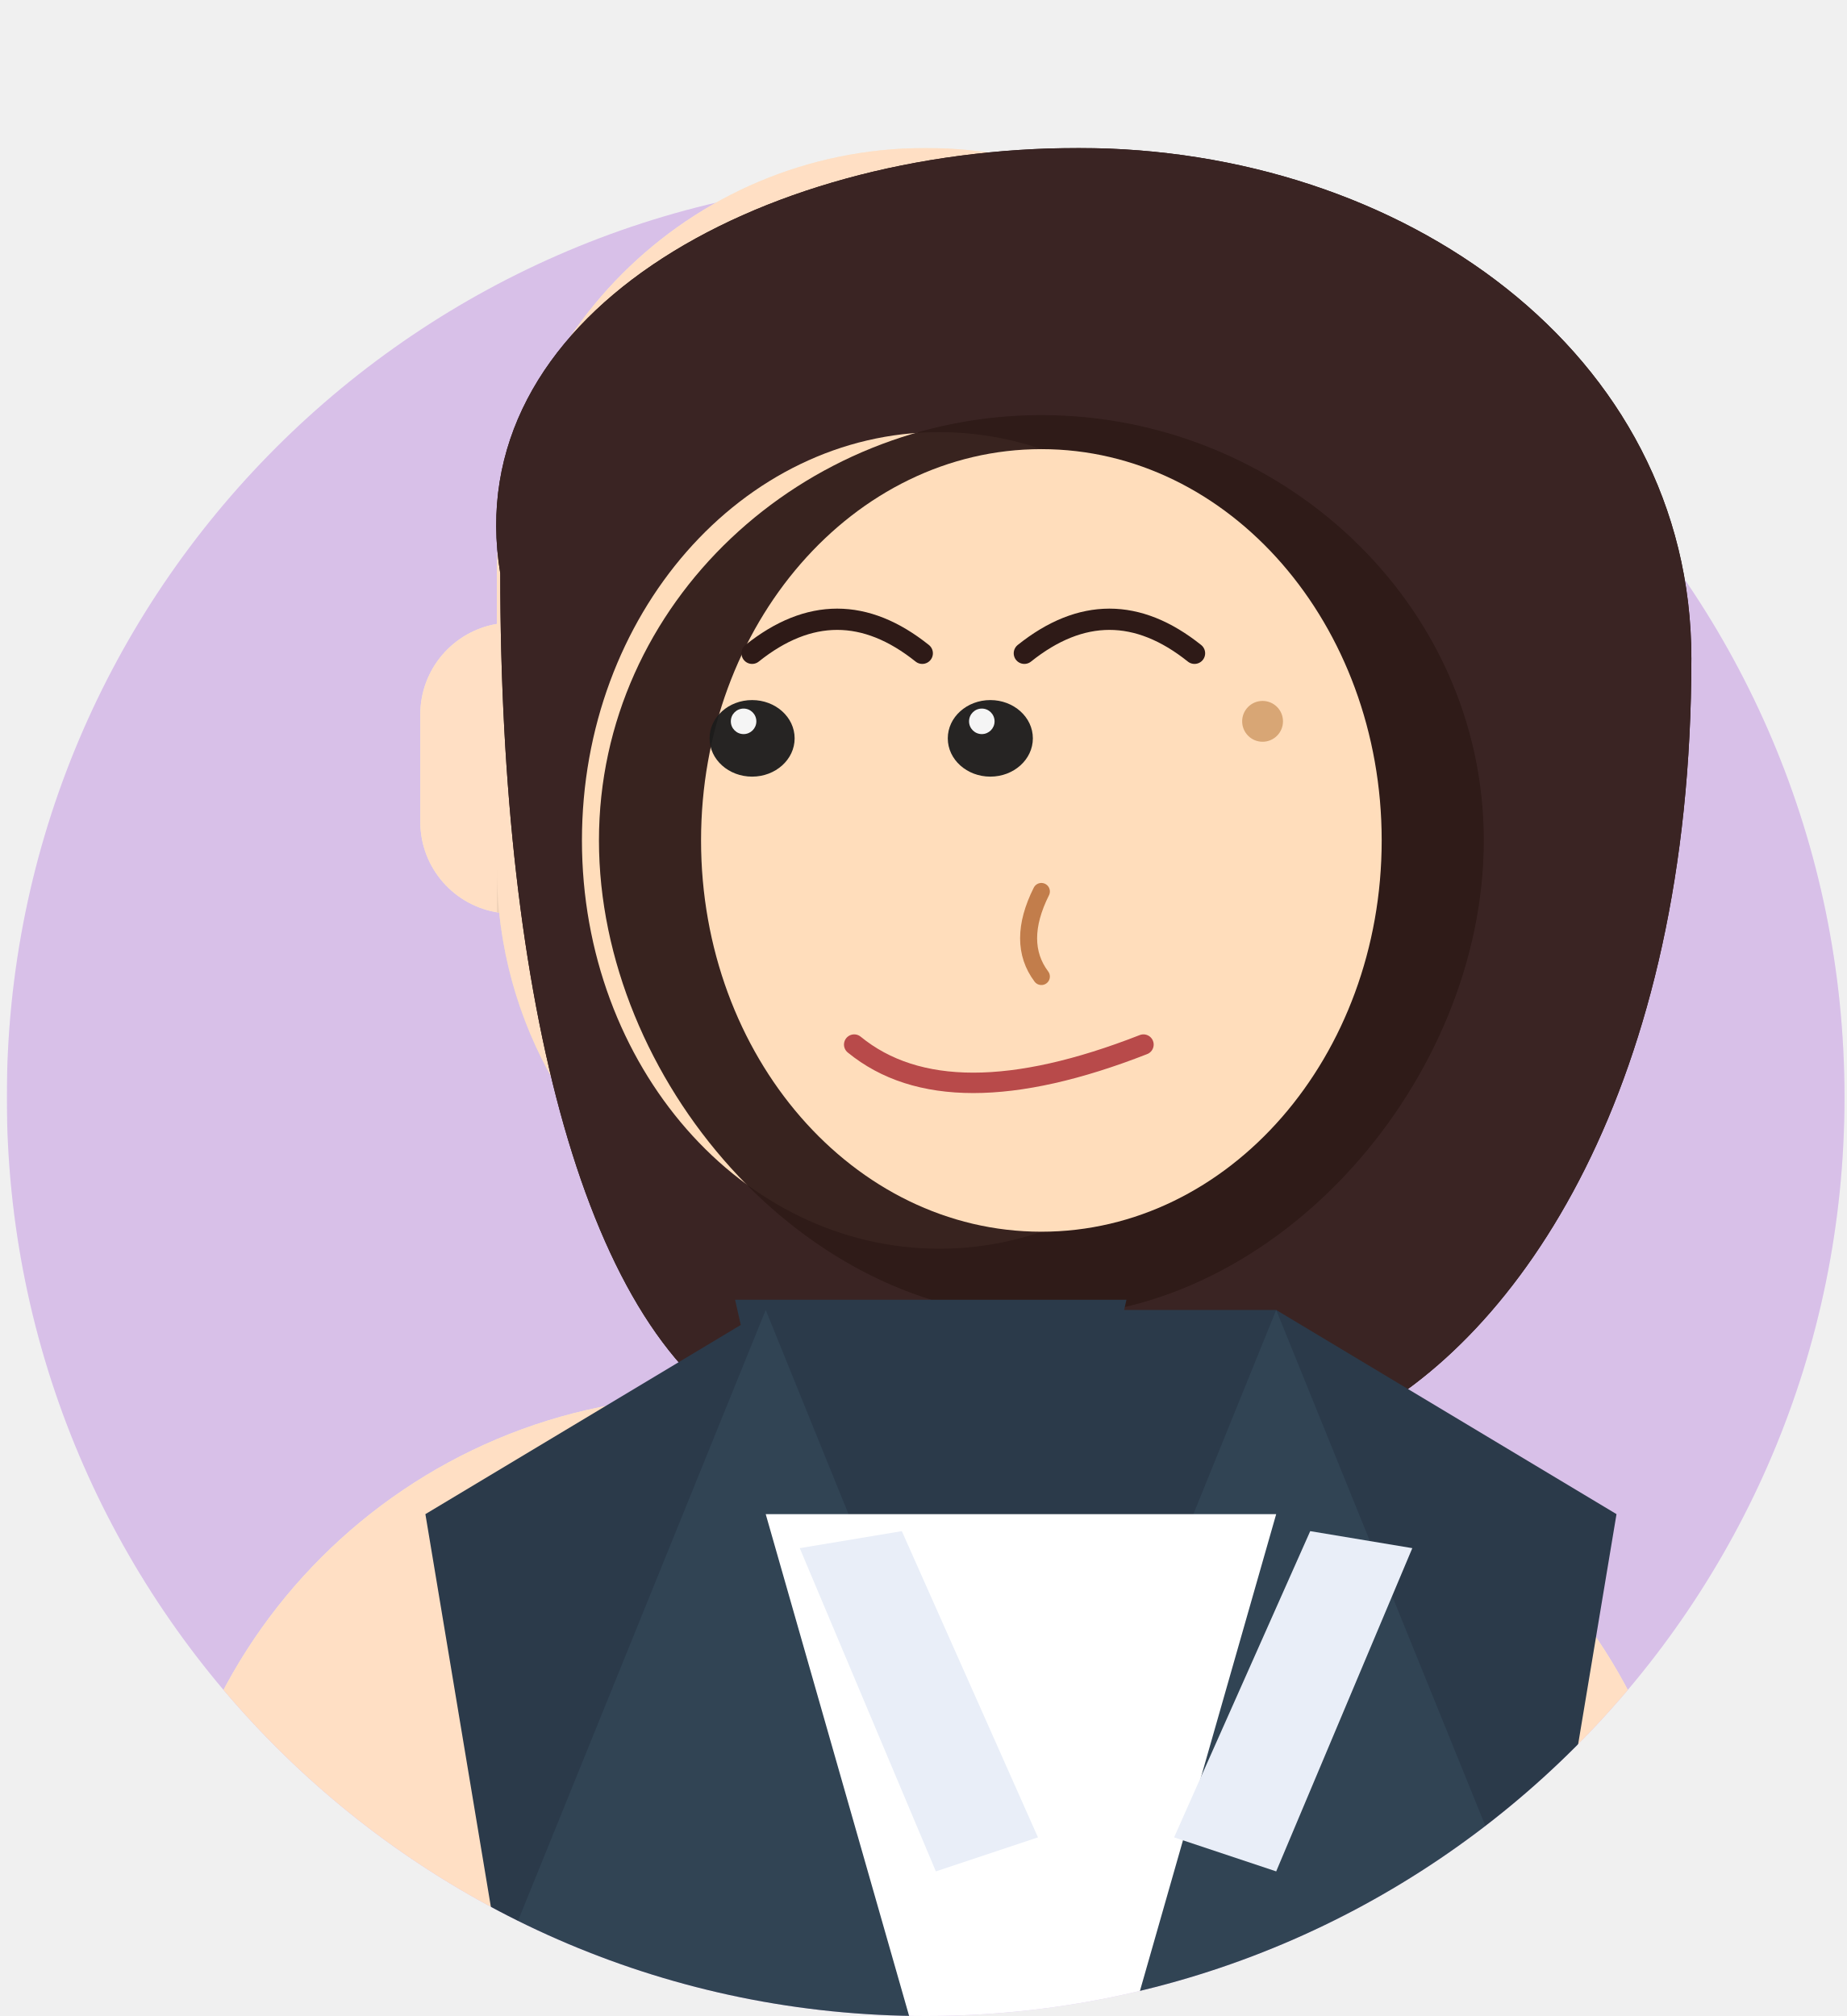
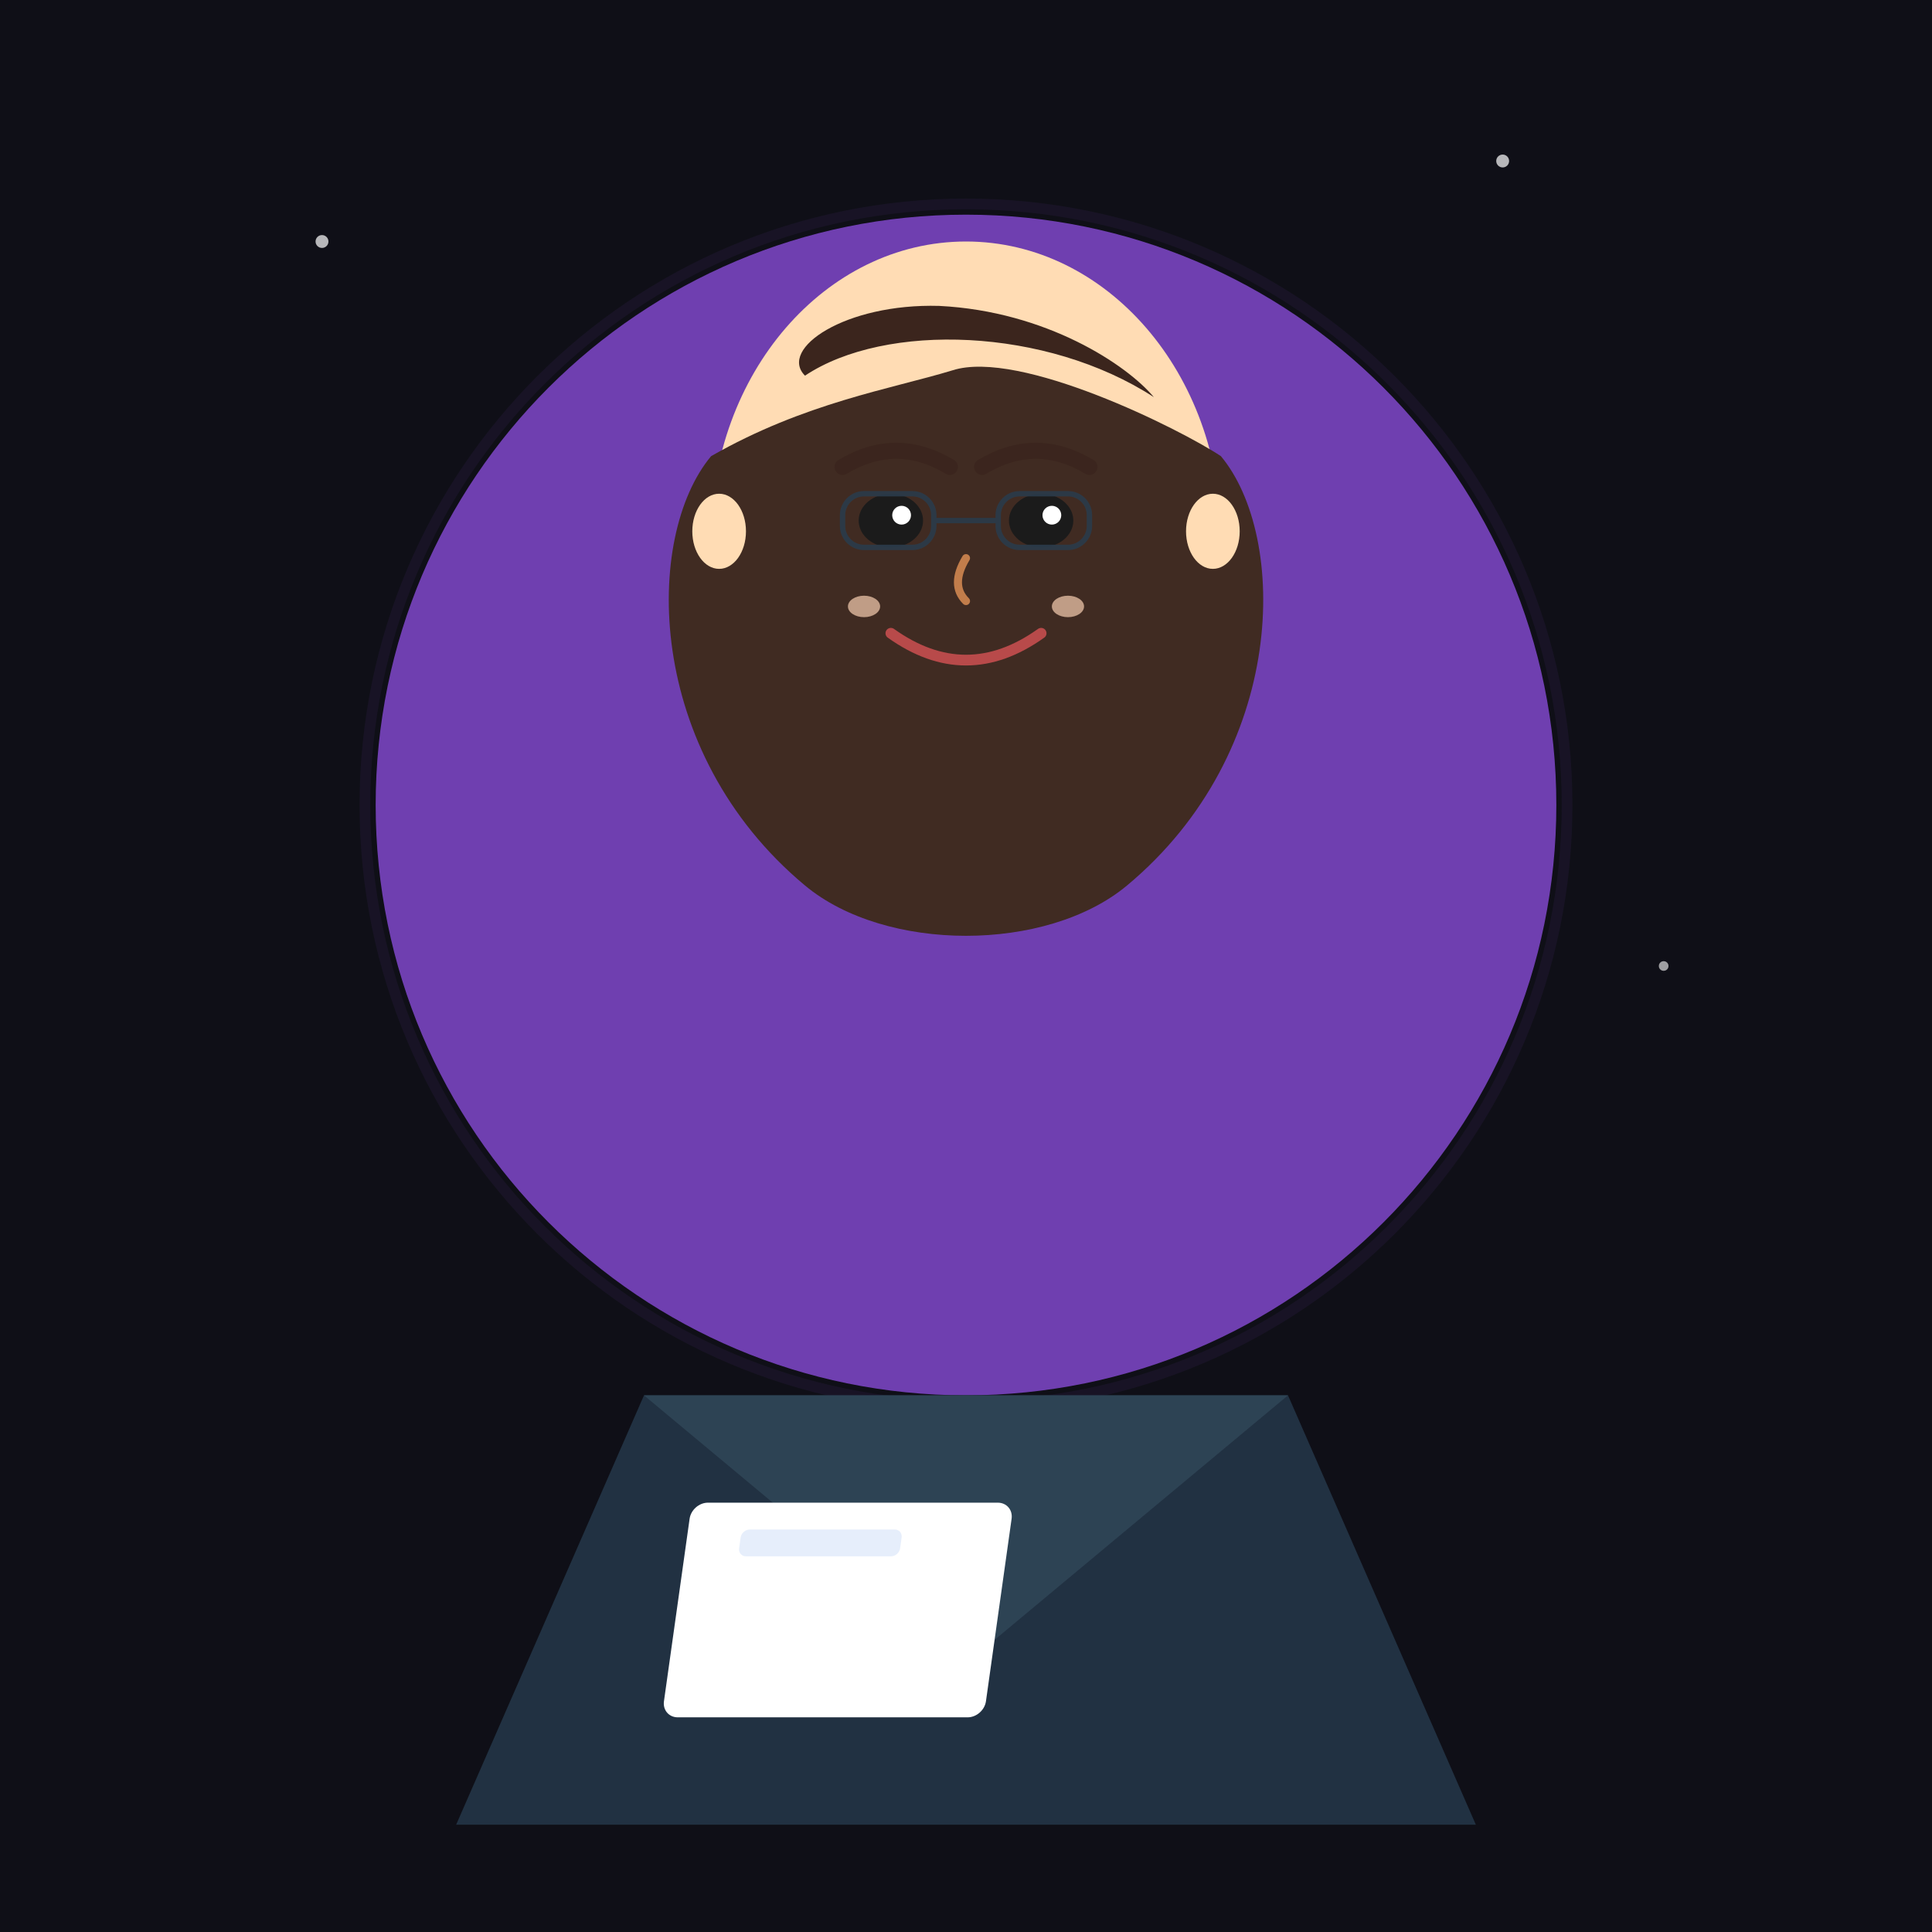
- <svg xmlns="http://www.w3.org/2000/svg" xmlns:xlink="http://www.w3.org/1999/xlink" width="217px" height="237px" viewBox="0 0 217 237" version="1.1" role="img" aria-labelledby="title desc">
-   <defs>
-     <circle id="c" cx="108" cy="108" r="108" />
-     <path id="body-shape" d="M0,144 L0,0 L237.6,0 L237.6,144 L226.8,144 C226.8,203.647 178.447,252 118.8,252 C59.153,252 10.8,203.647 10.8,144 Z" />
-     <path id="torso" d="M90,0 C118,0 140.4,22.5 140.4,50.4 L140.4,55.9 C145.5,56.8 149.4,61.25 149.4,66.6 L149.4,79.2 C149.4,84.65 145.37,89.15 140.12,89.89 C138.26,107.72 127.11,122.78 111.6,130.15 L111.6,146.7 L115.2,146.7 C151,146.7 180,175.71 180,211.5 L180,219.6 L0,219.6 L0,211.5 C0,175.71 29.01,146.7 64.8,146.7 L68.4,146.7 L68.4,130.15 C52.89,122.78 41.74,107.72 39.87,89.89 C34.63,89.15 30.6,84.65 30.6,79.2 L30.6,66.6 C30.6,61.249 34.492,56.806 39.6,55.949 L39.6,50.4 C39.6,22.565 62.165,0 90,0 Z" />
-     <path id="hair-back" d="M40,50 C35,20 70,0 108,0 C146,0 180,24 180,60 C180,110 160,140 140,150 C120,160 90,160 70,150 C50,140 40,100 40,50 Z" />
-   </defs>
-   <g fill="none" fill-rule="evenodd">
-     <g transform="translate(-10,-15)">
-       <g transform="translate(10.8,36)">
-         <mask id="m1" fill="white">
-           <use xlink:href="#c" />
-         </mask>
-         <use xlink:href="#c" fill="#EDE7F6" />
-         <g mask="url(#m1)" fill="#D8C0E8">
-           <rect x="0" y="0" width="216.45" height="216" />
-         </g>
-       </g>
-       <mask id="m2" fill="white">
-         <use xlink:href="#body-shape" />
-       </mask>
-       <g id="Avatar" mask="url(#m2)">
-         <g transform="translate(28.8,32.4)">
-           <mask id="m3" fill="white">
-             <use xlink:href="#torso" />
-           </mask>
-           <use xlink:href="#torso" fill="#F3E9D6" />
-           <g mask="url(#m3)" fill="#FFDFC4">
-             <rect x="-28.8" y="0" width="238.38" height="220.35" />
-           </g>
-           <path d="M39.6,84.6 C39.6,112.435 62.165,135 90,135 C117.835,135 140.4,112.435 140.4,84.6 L140.4,84.6 L140.4,91.8 C140.4,119.635 117.835,142.2 90,142.2 C62.165,142.2 39.6,119.635 39.6,91.8 Z" fill="#000" fill-opacity="0.06" mask="url(#m3)" />
-         </g>
-         <g transform="translate(28.8,32.4)">
-           <mask id="m4" fill="white">
-             <use xlink:href="#hair-back" />
-           </mask>
-           <use xlink:href="#hair-back" fill="#2E1A17" />
-           <g mask="url(#m4)" fill="#3A2423">
-             <rect x="0" y="0" width="220" height="220" />
-           </g>
-         </g>
-         <g transform="translate(68.4,73.8)">
-           <g transform="translate(0,0)">
-             <ellipse cx="52" cy="40" rx="42" ry="48" fill="#FFDDBB" />
-             <path d="M12,40 C12,12 36,-10 64,-10 C92,-10 116,12 116,40 C116,68 92,96 64,96 C36,96 12,68 12,40 Z" fill="#2E1A17" opacity="0.95" />
-             <ellipse cx="64" cy="40" rx="40" ry="46" fill="#FFDDBB" />
-             <g transform="translate(24,22)" fill="#1C1C1C" fill-opacity="0.95">
-               <ellipse cx="6" cy="6" rx="5" ry="4.5" />
-               <ellipse cx="34" cy="6" rx="5" ry="4.5" />
-               <circle cx="5" cy="4" r="1.5" fill="#FFF" />
-               <circle cx="33" cy="4" r="1.5" fill="#FFF" />
-             </g>
-             <path d="M30,18 q10 -8 20 0" stroke="#2E1A17" stroke-width="2.5" stroke-linecap="round" fill="none" />
-             <path d="M62,18 q10 -8 20 0" stroke="#2E1A17" stroke-width="2.5" stroke-linecap="round" fill="none" />
-             <path d="M64,46 q-3 6 0 10" stroke="#C27D4B" stroke-width="2" stroke-linecap="round" fill="none" />
-             <path d="M42,64 q11 9 34 0" stroke="#B84A4A" stroke-width="2.4" stroke-linecap="round" fill="none" />
-             <g transform="translate(82,18)">
-               <circle cx="8" cy="8" r="4" fill="#FFDDBB" />
-               <circle cx="8" cy="8" r="2.4" fill="#D8A675" />
-             </g>
-             <g transform="translate(-6,76)">
-               <path d="M34,18 L80,18 L66,80 L48,80 Z" fill="#2B3A4A" />
-               <path d="M48,20 L66,20 L62,36 L52,36 Z" fill="#FFFFFF" />
-               <path d="M46,22 L54,46 L62,46 L70,22" fill="#2B3A4A" opacity="0.7" />
-             </g>
-           </g>
-         </g>
-         <g transform="translate(40,153)">
-           <path d="M20,40 L60,16 L120,16 L160,40 L140,160 L40,160 Z" fill="#2B3A4A" />
-           <path d="M60,16 L90,90 L70,150 L50,150 L30,90 Z" fill="#334859" opacity="0.7" />
-           <path d="M120,16 L90,90 L110,150 L130,150 L150,90 Z" fill="#334859" opacity="0.7" />
-           <path d="M60,40 L120,40 L100,110 L80,110 Z" fill="#FFFFFF" />
-           <path d="M76,42 L92,78 L80,82 L64,44 Z" fill="#E9EEF8" />
-           <path d="M124,42 L108,78 L120,82 L136,44 Z" fill="#E9EEF8" />
-           <rect x="120" y="120" width="46" height="18" rx="6" fill="#E8EEF9" />
-           <rect x="126" y="124" width="30" height="6" rx="3" fill="#C7D5F6" />
-         </g>
-       </g>
+ <svg xmlns="http://www.w3.org/2000/svg" width="720" height="720" viewBox="0 0 720 720" role="img" aria-labelledby="title desc">
+   <rect width="100%" height="100%" fill="#0f0f17" />
+   <circle cx="360" cy="300" r="220" fill="#6f3fb0" />
+   <circle cx="360" cy="300" r="224" fill="none" stroke="#5b328f" stroke-width="4" opacity="0.12" />
+   <g transform="translate(0,260)">
+     <path d="M170 420 L550 420 L480 260 L240 260 Z" fill="#213142" />
+     <path d="M240 260 L360 360 L480 260" fill="#2f4556" opacity="0.9" />
+     <rect x="300" y="300" width="120" height="80" rx="6" fill="#ffffff" transform="skewX(-8)" />
+     <rect x="320" y="310" width="60" height="10" rx="3" fill="#e6eefb" transform="skewX(-8)" />
+   </g>
+   <rect x="330" y="240" width="60" height="52" rx="10" fill="#ffdcb4" />
+   <g transform="translate(360,200)">
+     <ellipse cx="0" cy="0" rx="95" ry="110" fill="#ffdcb4" />
+     <path d="M-95,-30 C-120,0 -120,80 -60,130 C-30,155 30,155 60,130 C120,80 120,0 95,-30 C80,-40 20,-70 -5,-62 C-28,-55 -60,-50 -95,-30 Z" fill="#402b22" />
+     <path d="M-60,-60 C-30,-80 30,-78 70,-52 C60,-64 30,-84 -10,-86 C-45,-87 -70,-70 -60,-60 Z" fill="#3b251d" />
+     <ellipse cx="-92" cy="-2" rx="10" ry="14" fill="#ffdcb4" />
+     <ellipse cx="92" cy="-2" rx="10" ry="14" fill="#ffdcb4" />
+     <g transform="translate(0,-6)">
+       <ellipse cx="-28" cy="0" rx="12" ry="10" fill="#1b1b1b" />
+       <ellipse cx="28" cy="0" rx="12" ry="10" fill="#1b1b1b" />
+       <circle cx="-24" cy="-2" r="3.5" fill="#ffffff" />
+       <circle cx="32" cy="-2" r="3.5" fill="#ffffff" />
+     </g>
+     <path d="M-46,-26 q20 -12 40 0" stroke="#3b251d" stroke-width="6" stroke-linecap="round" fill="none" opacity="0.95" />
+     <path d="M6,-26 q20 -12 40 0" stroke="#3b251d" stroke-width="6" stroke-linecap="round" fill="none" opacity="0.95" />
+     <path d="M0,8 q-6 10 0 16" stroke="#c27d4b" stroke-width="3" stroke-linecap="round" fill="none" />
+     <path d="M-28,36 q28 20 56 0" stroke="#b84a4a" stroke-width="4" stroke-linecap="round" fill="none" />
+     <ellipse cx="-38" cy="26" rx="6" ry="4" fill="#f6cdb0" opacity="0.7" />
+     <ellipse cx="38" cy="26" rx="6" ry="4" fill="#f6cdb0" opacity="0.7" />
+     <g transform="translate(0,-6)" stroke="#2a3b4a" stroke-width="2" fill="none" opacity="0.9">
+       <rect x="-46" y="-10" width="34" height="20" rx="8" ry="8" />
+       <rect x="12" y="-10" width="34" height="20" rx="8" ry="8" />
+       <path d="M-12,0 L12,0" />
    </g>
  </g>
+   <circle cx="120" cy="90" r="2.4" fill="#ffffff" opacity="0.7" />
+   <circle cx="560" cy="60" r="2.4" fill="#ffffff" opacity="0.7" />
+   <circle cx="620" cy="360" r="1.8" fill="#ffffff" opacity="0.6" />
</svg>
